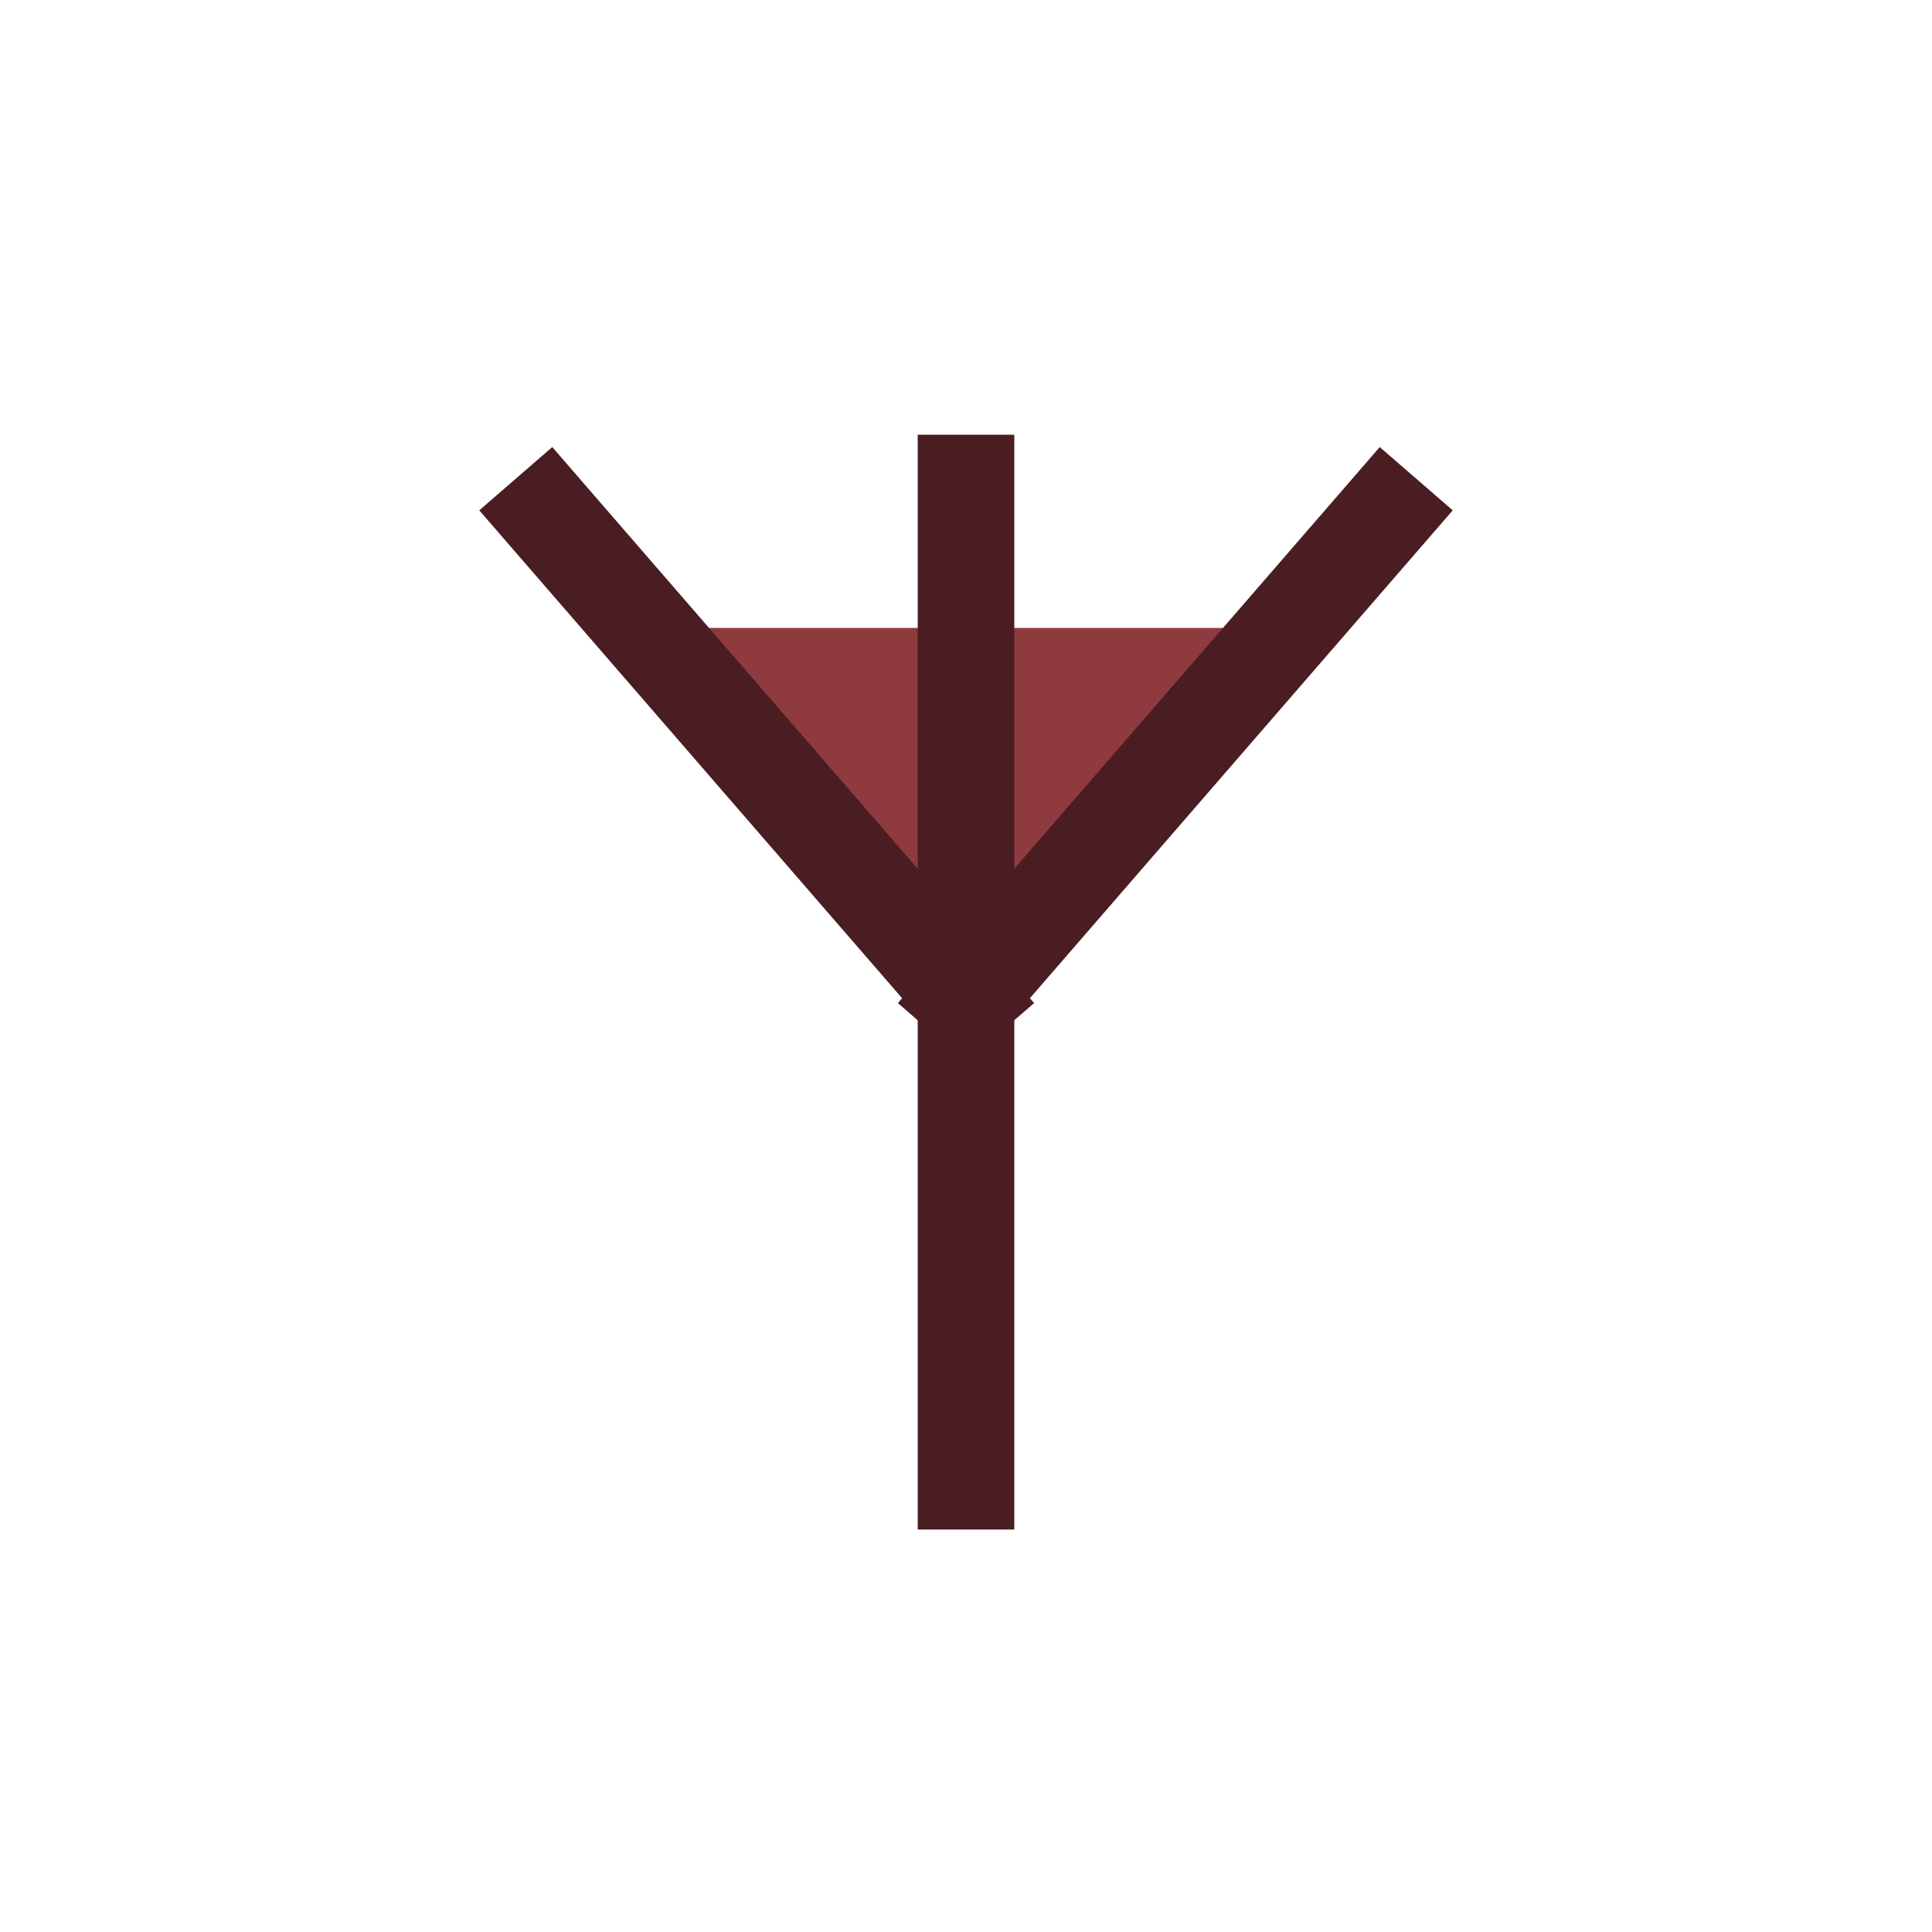
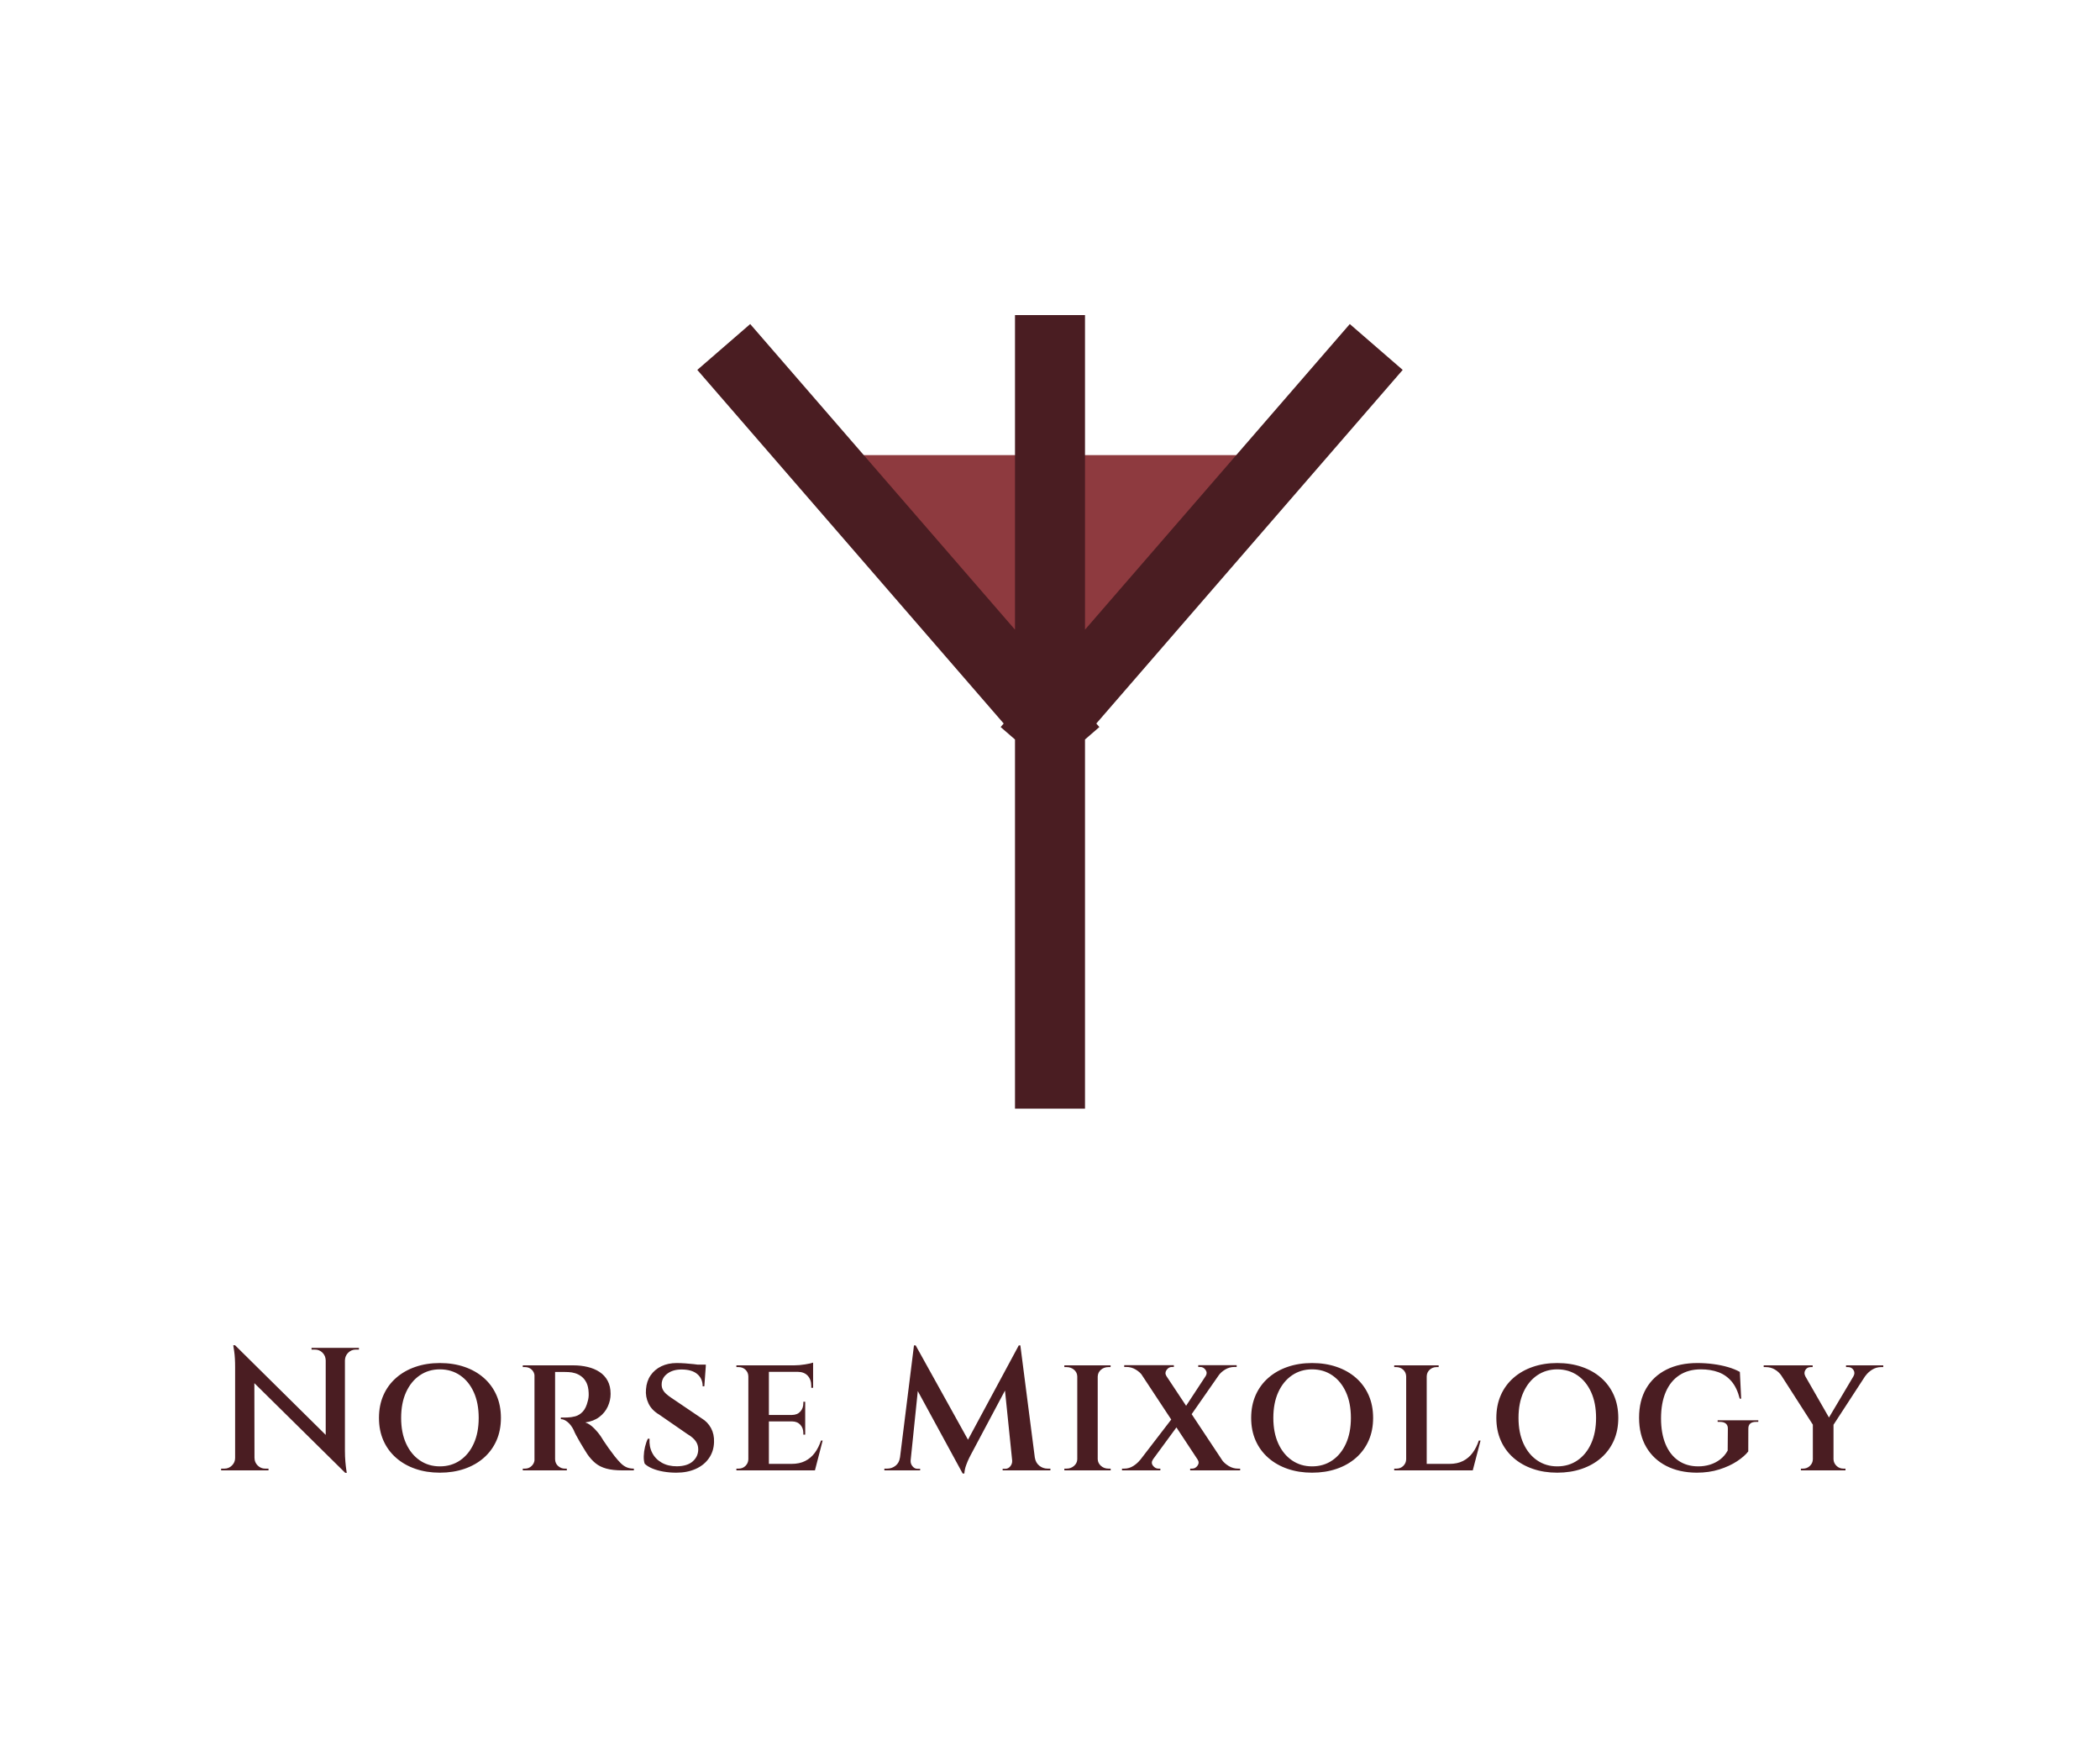
- <svg xmlns="http://www.w3.org/2000/svg" viewBox="0 0 120 120" width="120" height="120">
-   <path d="M40 39 L80 39 L60 62 Z" fill="#8E3A3F" />
-   <path d="M60 92 L60 30 M60 62 L34 32 M60 62 L86 32" fill="none" stroke="#4A1D22" stroke-width="6" stroke-linecap="square" stroke-linejoin="miter" />
+ <svg xmlns="http://www.w3.org/2000/svg" viewBox="0 0 180 150" width="180" height="150">
+   <g transform="translate(30 0)">
+     <path d="M40 39 L80 39 L60 62 Z" fill="#8E3A3F" />
+     <path d="M60 92 L60 30 M60 62 L34 32 M60 62 L86 32" fill="none" stroke="#4A1D22" stroke-width="6" stroke-linecap="square" stroke-linejoin="miter" />
+   </g>
+   <g transform="translate(18.43 126)" fill="#4A1D22">
+     <path d="M1.714 -10.725 11 -1.546 11.159 0.21 1.873 -8.954ZM1.768 -1.065V0.0H0.523V-0.15Q0.523 -0.15 0.658 -0.15Q0.793 -0.15 0.808 -0.15Q1.183 -0.15 1.453 -0.42Q1.723 -0.69 1.723 -1.065ZM3.385 -1.065Q3.385 -0.69 3.655 -0.42Q3.925 -0.15 4.3 -0.15Q4.315 -0.15 4.45 -0.15Q4.585 -0.15 4.585 -0.15V0.0H3.34V-1.065ZM1.714 -10.725 3.37 -8.914 3.385 0.0H1.723V-8.85Q1.723 -9.664 1.644 -10.194Q1.564 -10.725 1.564 -10.725ZM11.135 -10.5V-1.71Q11.135 -1.175 11.174 -0.736Q11.213 -0.296 11.253 -0.043Q11.294 0.21 11.294 0.21H11.159L9.488 -1.672V-10.5ZM12.335 -10.5V-10.35Q12.335 -10.35 12.2 -10.35Q12.065 -10.35 12.065 -10.35Q11.69 -10.35 11.42 -10.087Q11.15 -9.825 11.135 -9.435H11.09V-10.5ZM8.273 -10.5H9.518V-9.435H9.488Q9.473 -9.825 9.211 -10.087Q8.948 -10.35 8.558 -10.35Q8.558 -10.35 8.423 -10.35Q8.288 -10.35 8.273 -10.35ZM19.272 -9.198Q20.419 -9.198 21.378 -8.869Q22.337 -8.541 23.041 -7.923Q23.744 -7.305 24.125 -6.44Q24.506 -5.574 24.506 -4.494Q24.506 -3.42 24.125 -2.557Q23.744 -1.695 23.041 -1.077Q22.337 -0.459 21.378 -0.131Q20.419 0.198 19.272 0.198Q18.131 0.198 17.177 -0.131Q16.222 -0.459 15.519 -1.077Q14.815 -1.695 14.434 -2.557Q14.053 -3.42 14.053 -4.494Q14.053 -5.574 14.434 -6.44Q14.815 -7.305 15.519 -7.923Q16.222 -8.541 17.177 -8.869Q18.131 -9.198 19.272 -9.198ZM19.272 -0.343Q20.255 -0.343 21.006 -0.856Q21.757 -1.369 22.179 -2.301Q22.601 -3.234 22.601 -4.494Q22.601 -5.769 22.179 -6.7Q21.757 -7.631 21.006 -8.144Q20.255 -8.657 19.272 -8.657Q18.305 -8.657 17.553 -8.144Q16.802 -7.631 16.377 -6.7Q15.953 -5.769 15.953 -4.494Q15.953 -3.234 16.377 -2.301Q16.802 -1.369 17.553 -0.856Q18.305 -0.343 19.272 -0.343ZM28.994 -9.0H30.71Q31.36 -9.0 31.938 -8.862Q32.516 -8.725 32.959 -8.434Q33.402 -8.143 33.654 -7.678Q33.907 -7.213 33.907 -6.552Q33.907 -5.995 33.665 -5.467Q33.422 -4.939 32.938 -4.573Q32.454 -4.206 31.737 -4.107Q32.119 -3.984 32.496 -3.6Q32.873 -3.215 33.095 -2.87Q33.138 -2.797 33.305 -2.535Q33.473 -2.272 33.729 -1.917Q33.985 -1.562 34.254 -1.211Q34.557 -0.83 34.798 -0.596Q35.04 -0.362 35.302 -0.256Q35.564 -0.15 35.902 -0.15V0.0H34.909Q34.096 0.0 33.542 -0.152Q32.988 -0.305 32.607 -0.618Q32.225 -0.932 31.906 -1.399Q31.804 -1.559 31.629 -1.842Q31.454 -2.125 31.271 -2.437Q31.089 -2.748 30.943 -3.026Q30.797 -3.303 30.746 -3.448Q30.525 -3.893 30.226 -4.139Q29.927 -4.386 29.644 -4.392V-4.53Q29.65 -4.53 29.799 -4.526Q29.948 -4.521 30.183 -4.53Q30.53 -4.539 30.877 -4.631Q31.224 -4.723 31.516 -5.026Q31.807 -5.33 31.957 -5.96Q31.992 -6.076 32.016 -6.259Q32.04 -6.441 32.025 -6.663Q32.004 -7.174 31.841 -7.507Q31.677 -7.84 31.42 -8.038Q31.164 -8.235 30.871 -8.324Q30.577 -8.414 30.298 -8.423Q29.866 -8.441 29.538 -8.432Q29.21 -8.423 29.125 -8.432Q29.119 -8.441 29.088 -8.581Q29.056 -8.72 29.025 -8.86Q28.994 -9.0 28.994 -9.0ZM29.149 -9.0V0.0H27.382V-9.0ZM27.427 -0.948 27.528 0.0H26.38V-0.15Q26.392 -0.15 26.47 -0.15Q26.548 -0.15 26.572 -0.15Q26.908 -0.15 27.145 -0.384Q27.382 -0.618 27.391 -0.948ZM27.427 -8.061H27.391Q27.382 -8.406 27.148 -8.628Q26.914 -8.85 26.578 -8.85Q26.554 -8.85 26.473 -8.85Q26.392 -8.85 26.38 -8.85V-9.0H27.528ZM29.11 -0.948H29.149Q29.158 -0.594 29.41 -0.372Q29.663 -0.15 29.98 -0.15Q29.98 -0.15 30.056 -0.15Q30.133 -0.15 30.151 -0.15L30.16 0.0H29.009ZM39.568 -9.198Q39.909 -9.198 40.296 -9.171Q40.684 -9.144 41.044 -9.103Q41.404 -9.063 41.677 -9.01Q41.95 -8.958 42.066 -8.913L41.942 -7.203H41.798Q41.798 -7.861 41.336 -8.253Q40.873 -8.645 39.982 -8.645Q39.25 -8.645 38.776 -8.293Q38.301 -7.941 38.285 -7.396Q38.273 -7.146 38.374 -6.938Q38.475 -6.729 38.673 -6.552Q38.87 -6.375 39.131 -6.205L41.718 -4.454Q42.227 -4.15 42.514 -3.623Q42.8 -3.095 42.773 -2.418Q42.751 -1.636 42.336 -1.042Q41.922 -0.447 41.202 -0.125Q40.482 0.198 39.541 0.198Q38.966 0.198 38.43 0.105Q37.894 0.011 37.484 -0.161Q37.073 -0.334 36.83 -0.568Q36.737 -0.833 36.749 -1.225Q36.761 -1.617 36.859 -2.023Q36.957 -2.428 37.102 -2.713H37.245Q37.198 -2.038 37.474 -1.501Q37.75 -0.963 38.297 -0.655Q38.843 -0.346 39.594 -0.349Q40.488 -0.361 40.954 -0.776Q41.419 -1.191 41.419 -1.805Q41.419 -2.189 41.201 -2.503Q40.982 -2.817 40.491 -3.108L38.068 -4.781Q37.429 -5.159 37.154 -5.737Q36.88 -6.314 36.941 -6.953Q36.989 -7.635 37.334 -8.139Q37.68 -8.643 38.257 -8.921Q38.835 -9.198 39.568 -9.198ZM42.07 -9.063 42.06 -8.799H40.637V-9.063ZM47.475 -9.0V0.0H45.714V-9.0ZM51.158 -0.556 51.383 0.0H47.445V-0.556ZM50.587 -4.749V-4.196H47.445V-4.749ZM51.265 -9.0V-8.444H47.445V-9.0ZM52.083 -2.552 51.422 0.0H48.936L49.415 -0.556Q50.099 -0.556 50.586 -0.804Q51.074 -1.052 51.408 -1.501Q51.741 -1.95 51.939 -2.552ZM50.587 -4.226V-3.061H50.428V-3.202Q50.428 -3.621 50.172 -3.905Q49.915 -4.19 49.461 -4.196V-4.226ZM50.587 -5.878V-4.719H49.461V-4.749Q49.915 -4.755 50.172 -5.043Q50.428 -5.331 50.428 -5.75V-5.878ZM51.265 -8.483V-7.077H51.106V-7.242Q51.106 -7.781 50.803 -8.11Q50.5 -8.438 49.949 -8.444V-8.483ZM51.265 -9.234V-8.856L49.646 -9.0Q50.086 -9.0 50.584 -9.082Q51.082 -9.165 51.265 -9.234ZM45.75 -0.948 45.86 0.0H44.689V-0.15Q44.689 -0.15 44.781 -0.15Q44.874 -0.15 44.88 -0.15Q45.231 -0.15 45.468 -0.384Q45.705 -0.618 45.714 -0.948ZM45.75 -8.055H45.714Q45.705 -8.4 45.468 -8.625Q45.231 -8.85 44.88 -8.85Q44.874 -8.85 44.781 -8.85Q44.689 -8.85 44.689 -8.85V-9.0H45.86ZM68.894 -10.71 69.014 -9.286 64.787 -1.344Q64.787 -1.344 64.653 -1.083Q64.52 -0.822 64.384 -0.451Q64.249 -0.081 64.229 0.271H64.085L63.62 -0.917ZM59.037 -1.095V0.0H57.372V-0.15Q57.387 -0.15 57.5 -0.15Q57.612 -0.15 57.612 -0.15Q58.017 -0.15 58.332 -0.398Q58.647 -0.645 58.707 -1.095ZM59.624 -0.855Q59.624 -0.84 59.624 -0.825Q59.624 -0.81 59.624 -0.78Q59.624 -0.54 59.796 -0.338Q59.969 -0.135 60.209 -0.135H60.44V0.0H59.519V-0.855ZM59.911 -10.71H60.055L60.507 -9.412L59.537 0.0H58.575ZM60.055 -10.71 64.764 -2.227 64.085 0.271 59.703 -7.779ZM69.029 -10.71 70.41 0.0H68.414L67.631 -7.627L68.894 -10.71ZM69.948 -1.095H70.269Q70.344 -0.645 70.656 -0.398Q70.968 -0.15 71.364 -0.15Q71.364 -0.15 71.481 -0.15Q71.598 -0.15 71.604 -0.15V0.0H69.948ZM68.327 -0.855H68.432V0.0H67.511V-0.135H67.742Q67.991 -0.135 68.159 -0.338Q68.327 -0.54 68.327 -0.78Q68.327 -0.81 68.327 -0.825Q68.327 -0.84 68.327 -0.855ZM75.66 -9.0V0.0H73.907V-9.0ZM73.952 -0.948V0.0H72.799V-0.15Q72.799 -0.15 72.891 -0.15Q72.984 -0.15 72.99 -0.15Q73.362 -0.15 73.63 -0.384Q73.898 -0.618 73.907 -0.948ZM75.621 -0.948H75.661Q75.675 -0.618 75.939 -0.384Q76.203 -0.15 76.583 -0.15Q76.583 -0.15 76.671 -0.15Q76.759 -0.15 76.765 -0.15L76.774 0.0H75.621ZM75.621 -8.052V-9.0H76.768L76.759 -8.85Q76.759 -8.85 76.674 -8.85Q76.589 -8.85 76.583 -8.85Q76.203 -8.85 75.939 -8.624Q75.675 -8.397 75.661 -8.052ZM73.952 -8.052H73.907Q73.898 -8.397 73.63 -8.624Q73.362 -8.85 72.989 -8.85Q72.975 -8.85 72.887 -8.85Q72.799 -8.85 72.799 -8.85V-9.0H73.952ZM80.945 -8.991 86.896 -0.015H84.825L78.904 -8.991ZM80.397 -0.936Q80.202 -0.657 80.395 -0.403Q80.589 -0.15 80.861 -0.15Q80.861 -0.15 80.945 -0.15Q81.029 -0.15 81.029 -0.15V0.0H77.741V-0.15H77.93Q78.353 -0.15 78.705 -0.373Q79.057 -0.597 79.291 -0.891ZM82.17 -4.628 82.695 -4.074 79.716 -0.015 78.644 -0.039ZM84.223 -0.927 86.315 -0.882Q86.522 -0.597 86.89 -0.373Q87.259 -0.15 87.684 -0.15H87.868V0.0H83.584V-0.15Q83.584 -0.15 83.669 -0.15Q83.753 -0.15 83.753 -0.15Q84.034 -0.15 84.215 -0.403Q84.397 -0.657 84.223 -0.927ZM82.186 -9.012V-8.862Q82.186 -8.862 82.101 -8.862Q82.016 -8.862 82.016 -8.862Q81.748 -8.862 81.564 -8.606Q81.38 -8.349 81.548 -8.085L79.485 -8.13Q79.279 -8.424 78.91 -8.643Q78.542 -8.862 78.117 -8.862H77.932V-9.012ZM86.62 -8.991 83.443 -4.43 82.989 -5.157 85.509 -8.991ZM87.57 -9.012V-8.862H87.374Q86.953 -8.862 86.589 -8.644Q86.225 -8.426 86.011 -8.121L84.909 -8.076Q85.083 -8.349 84.906 -8.606Q84.728 -8.862 84.445 -8.862Q84.445 -8.862 84.361 -8.862Q84.277 -8.862 84.277 -8.862V-9.012ZM94.032 -9.198Q95.179 -9.198 96.138 -8.869Q97.097 -8.541 97.801 -7.923Q98.504 -7.305 98.885 -6.44Q99.266 -5.574 99.266 -4.494Q99.266 -3.42 98.885 -2.557Q98.504 -1.695 97.801 -1.077Q97.097 -0.459 96.138 -0.131Q95.179 0.198 94.032 0.198Q92.891 0.198 91.937 -0.131Q90.982 -0.459 90.279 -1.077Q89.575 -1.695 89.194 -2.557Q88.813 -3.42 88.813 -4.494Q88.813 -5.574 89.194 -6.44Q89.575 -7.305 90.279 -7.923Q90.982 -8.541 91.937 -8.869Q92.891 -9.198 94.032 -9.198ZM94.032 -0.343Q95.015 -0.343 95.766 -0.856Q96.517 -1.369 96.939 -2.301Q97.361 -3.234 97.361 -4.494Q97.361 -5.769 96.939 -6.7Q96.517 -7.631 95.766 -8.144Q95.015 -8.657 94.032 -8.657Q93.065 -8.657 92.313 -8.144Q91.562 -7.631 91.137 -6.7Q90.713 -5.769 90.713 -4.494Q90.713 -3.234 91.137 -2.301Q91.562 -1.369 92.313 -0.856Q93.065 -0.343 94.032 -0.343ZM103.86 -9.0V0.0H102.099V-9.0ZM107.537 -0.556 107.768 0.0H103.83V-0.556ZM108.474 -2.552 107.807 0.0H105.321L105.8 -0.556Q106.484 -0.556 106.971 -0.804Q107.459 -1.052 107.793 -1.501Q108.126 -1.95 108.324 -2.552ZM102.135 -0.948 102.245 0.0H101.074V-0.15Q101.074 -0.15 101.166 -0.15Q101.259 -0.15 101.265 -0.15Q101.616 -0.15 101.853 -0.384Q102.09 -0.618 102.099 -0.948ZM103.821 -8.052V-9.0H104.883V-8.85Q104.877 -8.85 104.793 -8.85Q104.709 -8.85 104.709 -8.85Q104.361 -8.85 104.114 -8.624Q103.866 -8.397 103.86 -8.052ZM102.135 -8.052H102.099Q102.09 -8.397 101.844 -8.624Q101.598 -8.85 101.247 -8.85Q101.241 -8.85 101.157 -8.85Q101.074 -8.85 101.074 -8.85V-9.0H102.135ZM115.047 -9.198Q116.194 -9.198 117.153 -8.869Q118.112 -8.541 118.816 -7.923Q119.519 -7.305 119.9 -6.44Q120.281 -5.574 120.281 -4.494Q120.281 -3.42 119.9 -2.557Q119.519 -1.695 118.816 -1.077Q118.112 -0.459 117.153 -0.131Q116.194 0.198 115.047 0.198Q113.906 0.198 112.952 -0.131Q111.997 -0.459 111.294 -1.077Q110.59 -1.695 110.209 -2.557Q109.828 -3.42 109.828 -4.494Q109.828 -5.574 110.209 -6.44Q110.59 -7.305 111.294 -7.923Q111.997 -8.541 112.952 -8.869Q113.906 -9.198 115.047 -9.198ZM115.047 -0.343Q116.03 -0.343 116.781 -0.856Q117.532 -1.369 117.954 -2.301Q118.376 -3.234 118.376 -4.494Q118.376 -5.769 117.954 -6.7Q117.532 -7.631 116.781 -8.144Q116.03 -8.657 115.047 -8.657Q114.08 -8.657 113.328 -8.144Q112.577 -7.631 112.152 -6.7Q111.728 -5.769 111.728 -4.494Q111.728 -3.234 112.152 -2.301Q112.577 -1.369 113.328 -0.856Q114.08 -0.343 115.047 -0.343ZM127.061 -9.198Q127.751 -9.198 128.419 -9.109Q129.088 -9.021 129.674 -8.852Q130.261 -8.683 130.702 -8.435L130.813 -6.144H130.69Q130.456 -7.077 129.987 -7.626Q129.517 -8.175 128.855 -8.416Q128.193 -8.657 127.362 -8.657Q126.283 -8.657 125.517 -8.154Q124.752 -7.652 124.348 -6.712Q123.944 -5.771 123.944 -4.451Q123.944 -3.189 124.323 -2.265Q124.703 -1.342 125.421 -0.843Q126.14 -0.343 127.134 -0.343Q127.661 -0.343 128.14 -0.49Q128.619 -0.638 129.014 -0.939Q129.41 -1.241 129.657 -1.697L129.672 -3.564Q129.681 -3.855 129.502 -4.005Q129.324 -4.155 129.006 -4.155H128.796V-4.293H132.282V-4.155H132.084Q131.415 -4.155 131.427 -3.555L131.421 -1.622Q131.1 -1.205 130.461 -0.782Q129.821 -0.36 128.943 -0.081Q128.065 0.198 127 0.198Q125.509 0.189 124.401 -0.378Q123.292 -0.945 122.677 -1.995Q122.062 -3.045 122.062 -4.512Q122.062 -5.976 122.674 -7.023Q123.286 -8.07 124.408 -8.634Q125.53 -9.198 127.061 -9.198ZM135.783 -8.985 138.594 -4.086 137.056 -3.762 133.706 -8.985ZM138.728 -4.01V0.0H136.957V-3.991ZM140.987 -8.985H142.035L138.593 -3.701L137.934 -3.848ZM140.435 -8.058Q140.6 -8.346 140.441 -8.598Q140.282 -8.85 139.976 -8.85Q139.976 -8.85 139.889 -8.85Q139.802 -8.85 139.802 -8.85V-9.0H142.992V-8.85H142.806Q142.392 -8.85 142.036 -8.627Q141.681 -8.403 141.471 -8.103ZM136.314 -8.067 134.267 -8.112Q134.046 -8.439 133.696 -8.644Q133.347 -8.85 132.924 -8.85H132.744V-9.0H136.94V-8.85Q136.94 -8.85 136.856 -8.85Q136.773 -8.85 136.773 -8.85Q136.461 -8.85 136.312 -8.594Q136.164 -8.337 136.314 -8.067ZM137.002 -0.948V0.0H135.932V-0.15Q135.941 -0.15 136.023 -0.15Q136.106 -0.15 136.112 -0.15Q136.46 -0.15 136.704 -0.384Q136.949 -0.618 136.957 -0.948ZM138.689 -0.948H138.728Q138.743 -0.618 138.987 -0.384Q139.232 -0.15 139.58 -0.15Q139.58 -0.15 139.667 -0.15Q139.754 -0.15 139.754 -0.15V0.0H138.689Z" />
+   </g>
</svg>
